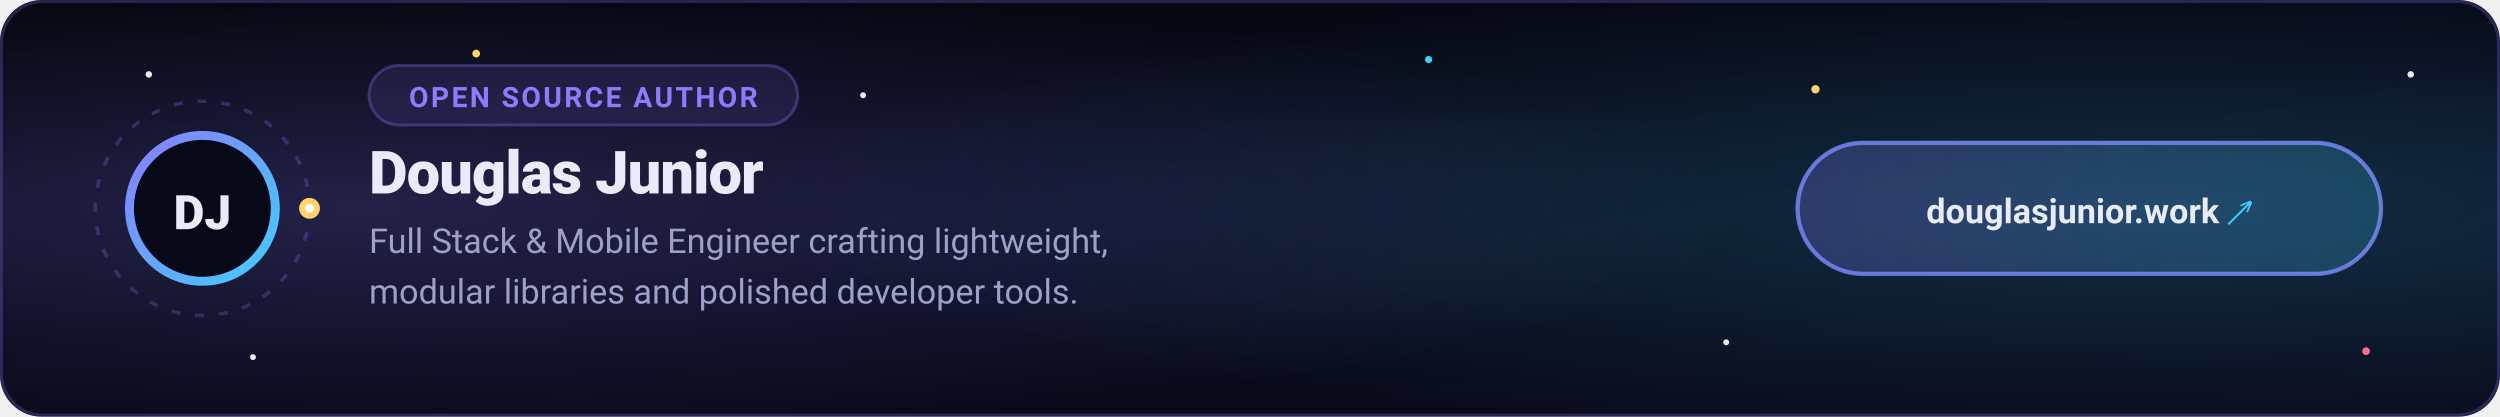
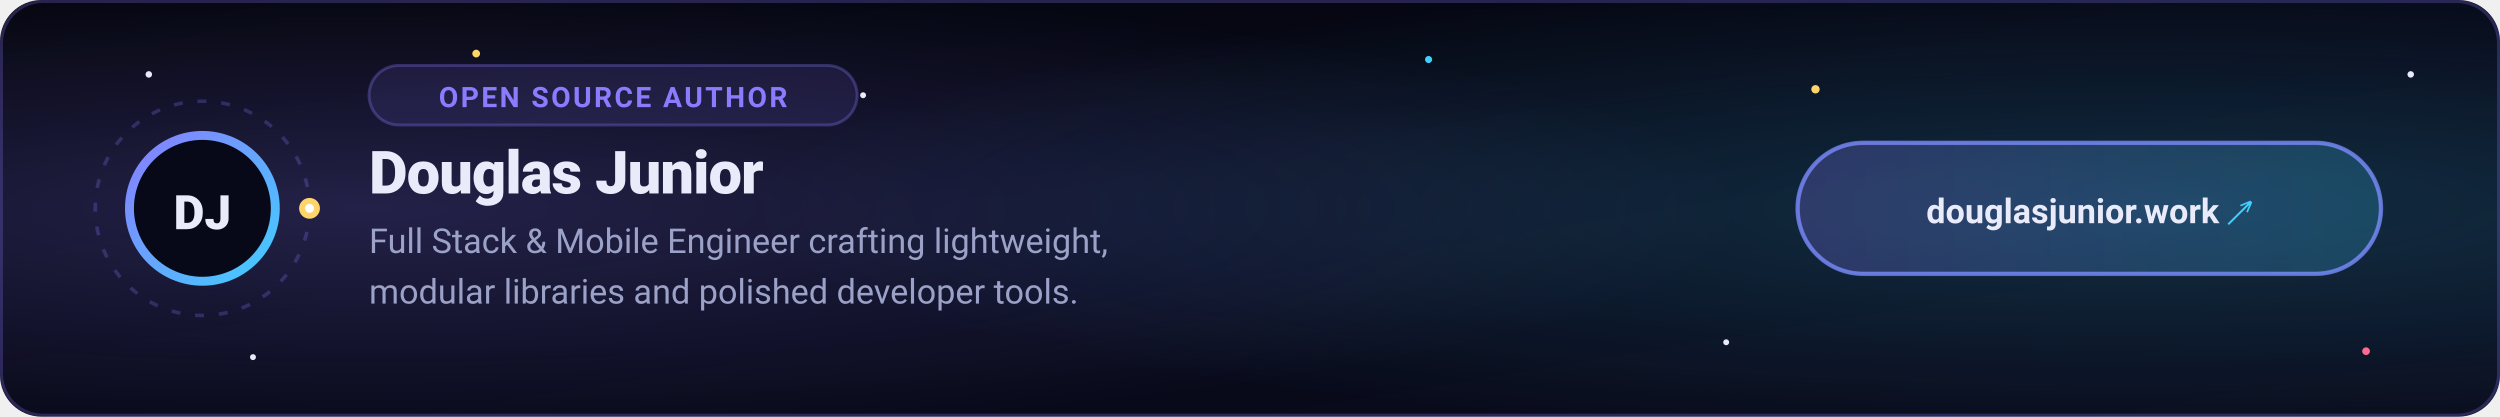
<svg xmlns="http://www.w3.org/2000/svg" viewBox="0 0 840 140" width="100%" height="140" preserveAspectRatio="xMidYMid meet">
  <defs>
    <linearGradient id="p-cosmic-bg" x1="0%" y1="0%" x2="100%" y2="100%">
      <stop offset="0%" stop-color="#04050d" />
      <stop offset="50%" stop-color="#070918" />
      <stop offset="100%" stop-color="#0a0c1d" />
    </linearGradient>
    <radialGradient id="p-glow-violet" cx="15%" cy="50%" r="55%">
      <stop offset="0%" stop-color="#8b7bff" stop-opacity="0.22" />
      <stop offset="100%" stop-color="#8b7bff" stop-opacity="0" />
    </radialGradient>
    <radialGradient id="p-glow-cyan" cx="85%" cy="50%" r="55%">
      <stop offset="0%" stop-color="#3fd0ff" stop-opacity="0.18" />
      <stop offset="100%" stop-color="#3fd0ff" stop-opacity="0" />
    </radialGradient>
    <linearGradient id="p-avatar-grad" x1="0%" y1="0%" x2="100%" y2="100%">
      <stop offset="0%" stop-color="#8b7bff" />
      <stop offset="100%" stop-color="#3fd0ff" />
    </linearGradient>
    <linearGradient id="p-cta-grad" x1="0%" y1="0%" x2="100%" y2="0%">
      <stop offset="0%" stop-color="rgba(139, 123, 255, 0.25)" />
      <stop offset="100%" stop-color="rgba(63, 208, 255, 0.2)" />
    </linearGradient>
    <style>
      .sys-text {
        font-family: -apple-system, BlinkMacSystemFont, 'Segoe UI', Roboto, Helvetica, Arial, sans-serif;
      }

      /* Twinkle opacity only */
      @keyframes p-twinkle-1 {
        0%, 100% { opacity: 0.25; }
        50% { opacity: 0.9; }
      }
      @keyframes p-twinkle-2 {
        0%, 100% { opacity: 0.85; }
        50% { opacity: 0.2; }
      }

      .p-star-1 { animation: p-twinkle-1 3s ease-in-out infinite; }
      .p-star-2 { animation: p-twinkle-2 4.2s ease-in-out infinite; }

      /* Correct Orbit origin with static wrapper */
      @keyframes p-orbit-rot {
        from { transform: rotate(0deg); }
        to { transform: rotate(360deg); }
      }

      .p-orbit {
-         transform-box: fill-box;
-         transform-origin: 0 0;
        animation: p-orbit-rot 10s linear infinite;
      }

      /* Subtle CTA pulse inside static wrapper */
      @keyframes p-pulse-cta {
        0%, 100% { transform: scale(0.98); opacity: 0.3; }
        50% { transform: scale(1.03); opacity: 0.7; }
      }

      .p-cta-anim {
        transform-box: fill-box;
        transform-origin: center;
        animation: p-pulse-cta 3s ease-in-out infinite;
      }

      @media (prefers-reduced-motion: reduce) {
        .p-star-1, .p-star-2, .p-orbit, .p-cta-anim {
          animation: none !important;
        }
      }
    </style>
  </defs>
  <rect width="840" height="140" rx="14" fill="url(#p-cosmic-bg)" />
  <rect width="840" height="140" rx="14" fill="url(#p-glow-violet)" />
  <rect width="840" height="140" rx="14" fill="url(#p-glow-cyan)" />
  <rect x="0.5" y="0.5" width="839" height="139" rx="14" fill="none" stroke="rgba(139, 123, 255, 0.25)" stroke-width="1" />
  <g id="p-stars">
    <circle cx="50" cy="25" r="1.1" fill="#e9ebfa" class="p-star-1" />
    <circle cx="160" cy="18" r="1.3" fill="#ffd56a" class="p-star-2" />
    <circle cx="290" cy="32" r="1" fill="#e9ebfa" class="p-star-1" />
    <circle cx="480" cy="20" r="1.2" fill="#3fd0ff" class="p-star-2" />
    <circle cx="610" cy="30" r="1.4" fill="#ffd56a" class="p-star-1" />
    <circle cx="810" cy="25" r="1.1" fill="#e9ebfa" class="p-star-2" />
    <circle cx="580" cy="115" r="1" fill="#e9ebfa" class="p-star-1" />
    <circle cx="795" cy="118" r="1.3" fill="#ff6a8e" class="p-star-2" />
    <circle cx="85" cy="120" r="1" fill="#e9ebfa" class="p-star-1" />
  </g>
  <g id="p-avatar">
    <circle cx="68" cy="70" r="36" fill="none" stroke="rgba(139, 123, 255, 0.25)" stroke-dasharray="3, 5" stroke-width="1.2" />
    <g transform="translate(68, 70)">
-       <g class="p-orbit" style="transform-box: fill-box; transform-origin: 0 0;">
+       <g class="p-orbit">
        <circle cx="36" cy="0" r="3.5" fill="#ffd56a" />
        <circle cx="36" cy="0" r="1.5" fill="#ffffff" />
      </g>
    </g>
    <circle cx="68" cy="70" r="26" fill="url(#p-avatar-grad)" />
    <circle cx="68" cy="70" r="23" fill="#070918" />
    <text x="68" y="77" font-size="16" font-weight="800" fill="#e9ebfa" text-anchor="middle" class="sys-text">DJ</text>
  </g>
  <g id="p-info" class="sys-text">
-     <rect x="124" y="22" width="144" height="20" rx="10" fill="rgba(139, 123, 255, 0.12)" stroke="rgba(139, 123, 255, 0.3)" stroke-width="1" />
-     <text x="196" y="36" font-size="9.5" font-weight="700" fill="#8b7bff" text-anchor="middle" letter-spacing="0.8">OPEN SOURCE AUTHOR</text>
+     <rect x="124" y="22" width="164" height="20" rx="10" fill="rgba(139, 123, 255, 0.12)" stroke="rgba(139, 123, 255, 0.3)" stroke-width="1" />
+     <text x="206" y="36" font-size="9.5" font-weight="700" fill="#8b7bff" text-anchor="middle" letter-spacing="0.8">OPEN SOURCE AUTHOR</text>
    <text x="124" y="65" font-size="20" font-weight="800" fill="#e9ebfa" letter-spacing="-0.3">Douglas Junior</text>
    <text x="124" y="85" font-size="11.5" fill="#9ba1c7">
      <tspan x="124" dy="0">Full Stack &amp; Mobile Engineer crafting lightweight,</tspan>
      <tspan x="124" dy="17">modular libraries and polished developer tools.</tspan>
    </text>
  </g>
  <g id="p-cta" class="sys-text">
    <g transform="translate(702, 70)">
      <g class="p-cta-anim" style="transform-box: fill-box; transform-origin: center;">
        <rect x="-98" y="-22" width="196" height="44" rx="22" fill="none" stroke="#3fd0ff" stroke-width="1.2" opacity="0.5" />
      </g>
    </g>
    <rect x="604" y="48" width="196" height="44" rx="22" fill="url(#p-cta-grad)" stroke="rgba(139, 123, 255, 0.6)" stroke-width="1.5" />
    <text x="702" y="75" font-size="11.5" font-weight="700" fill="#e9ebfa" text-anchor="middle">
      douglasjunior.work <tspan fill="#3fd0ff">↗</tspan>
    </text>
  </g>
</svg>
